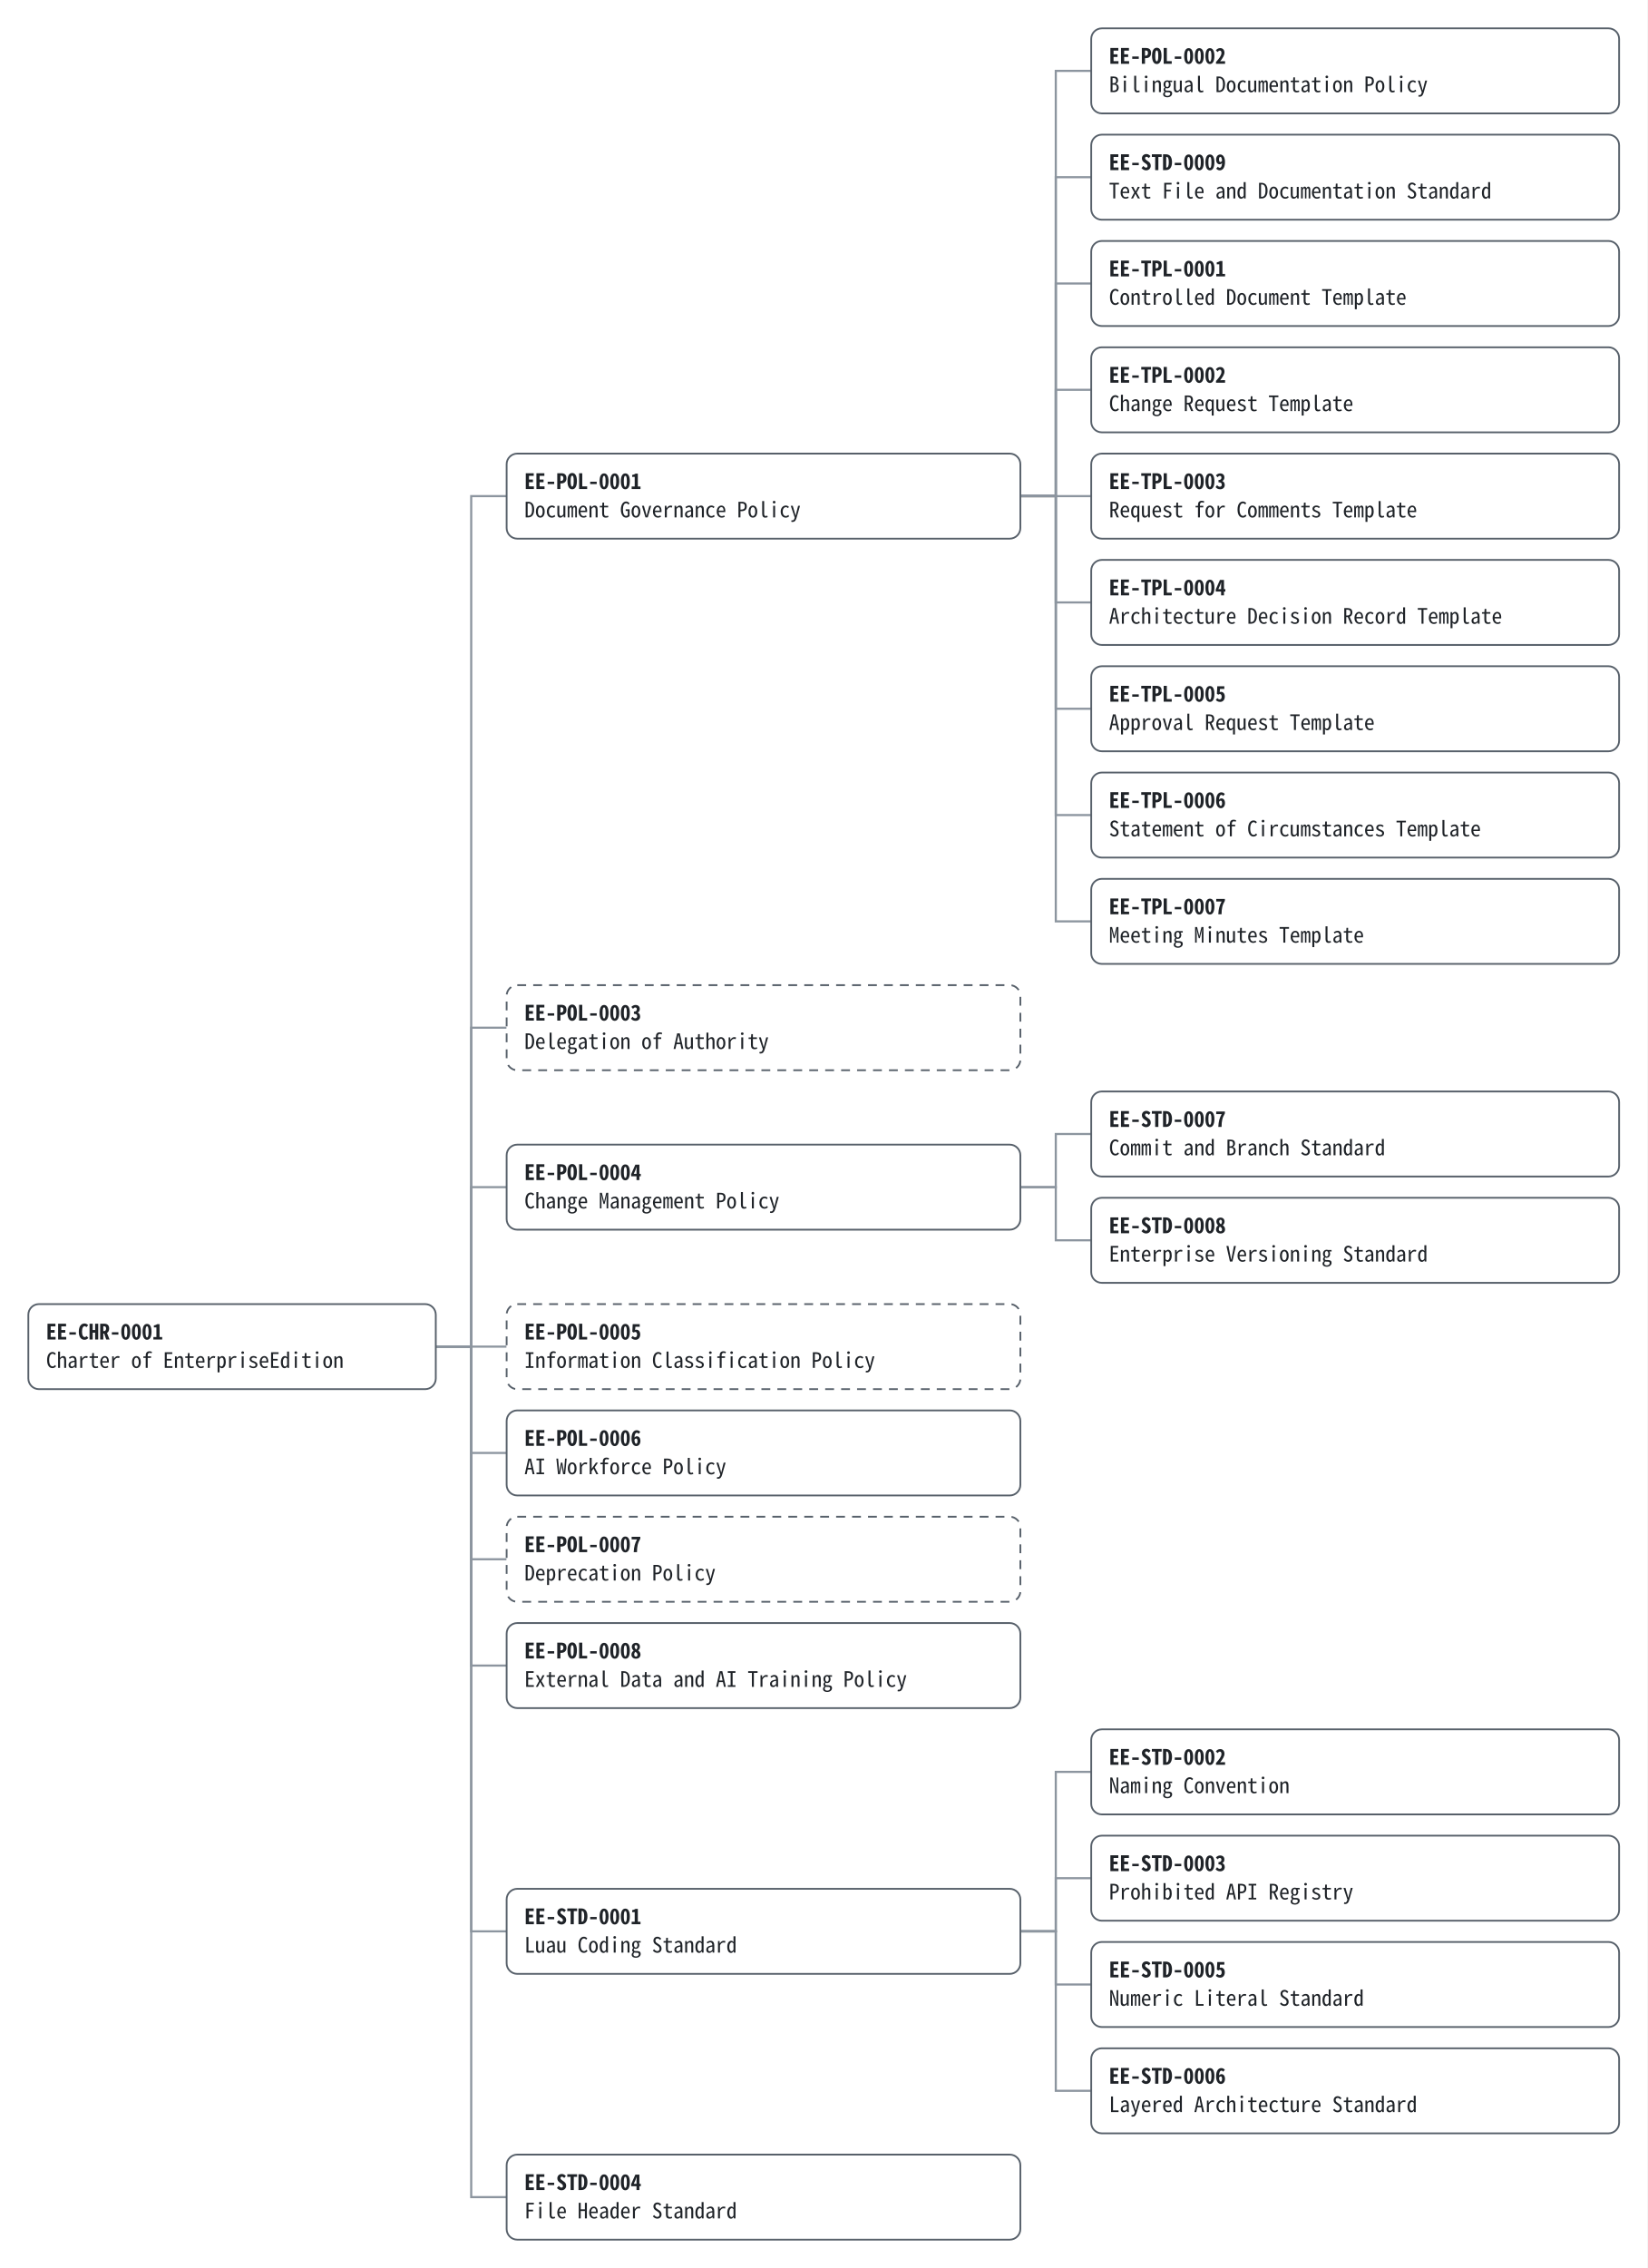
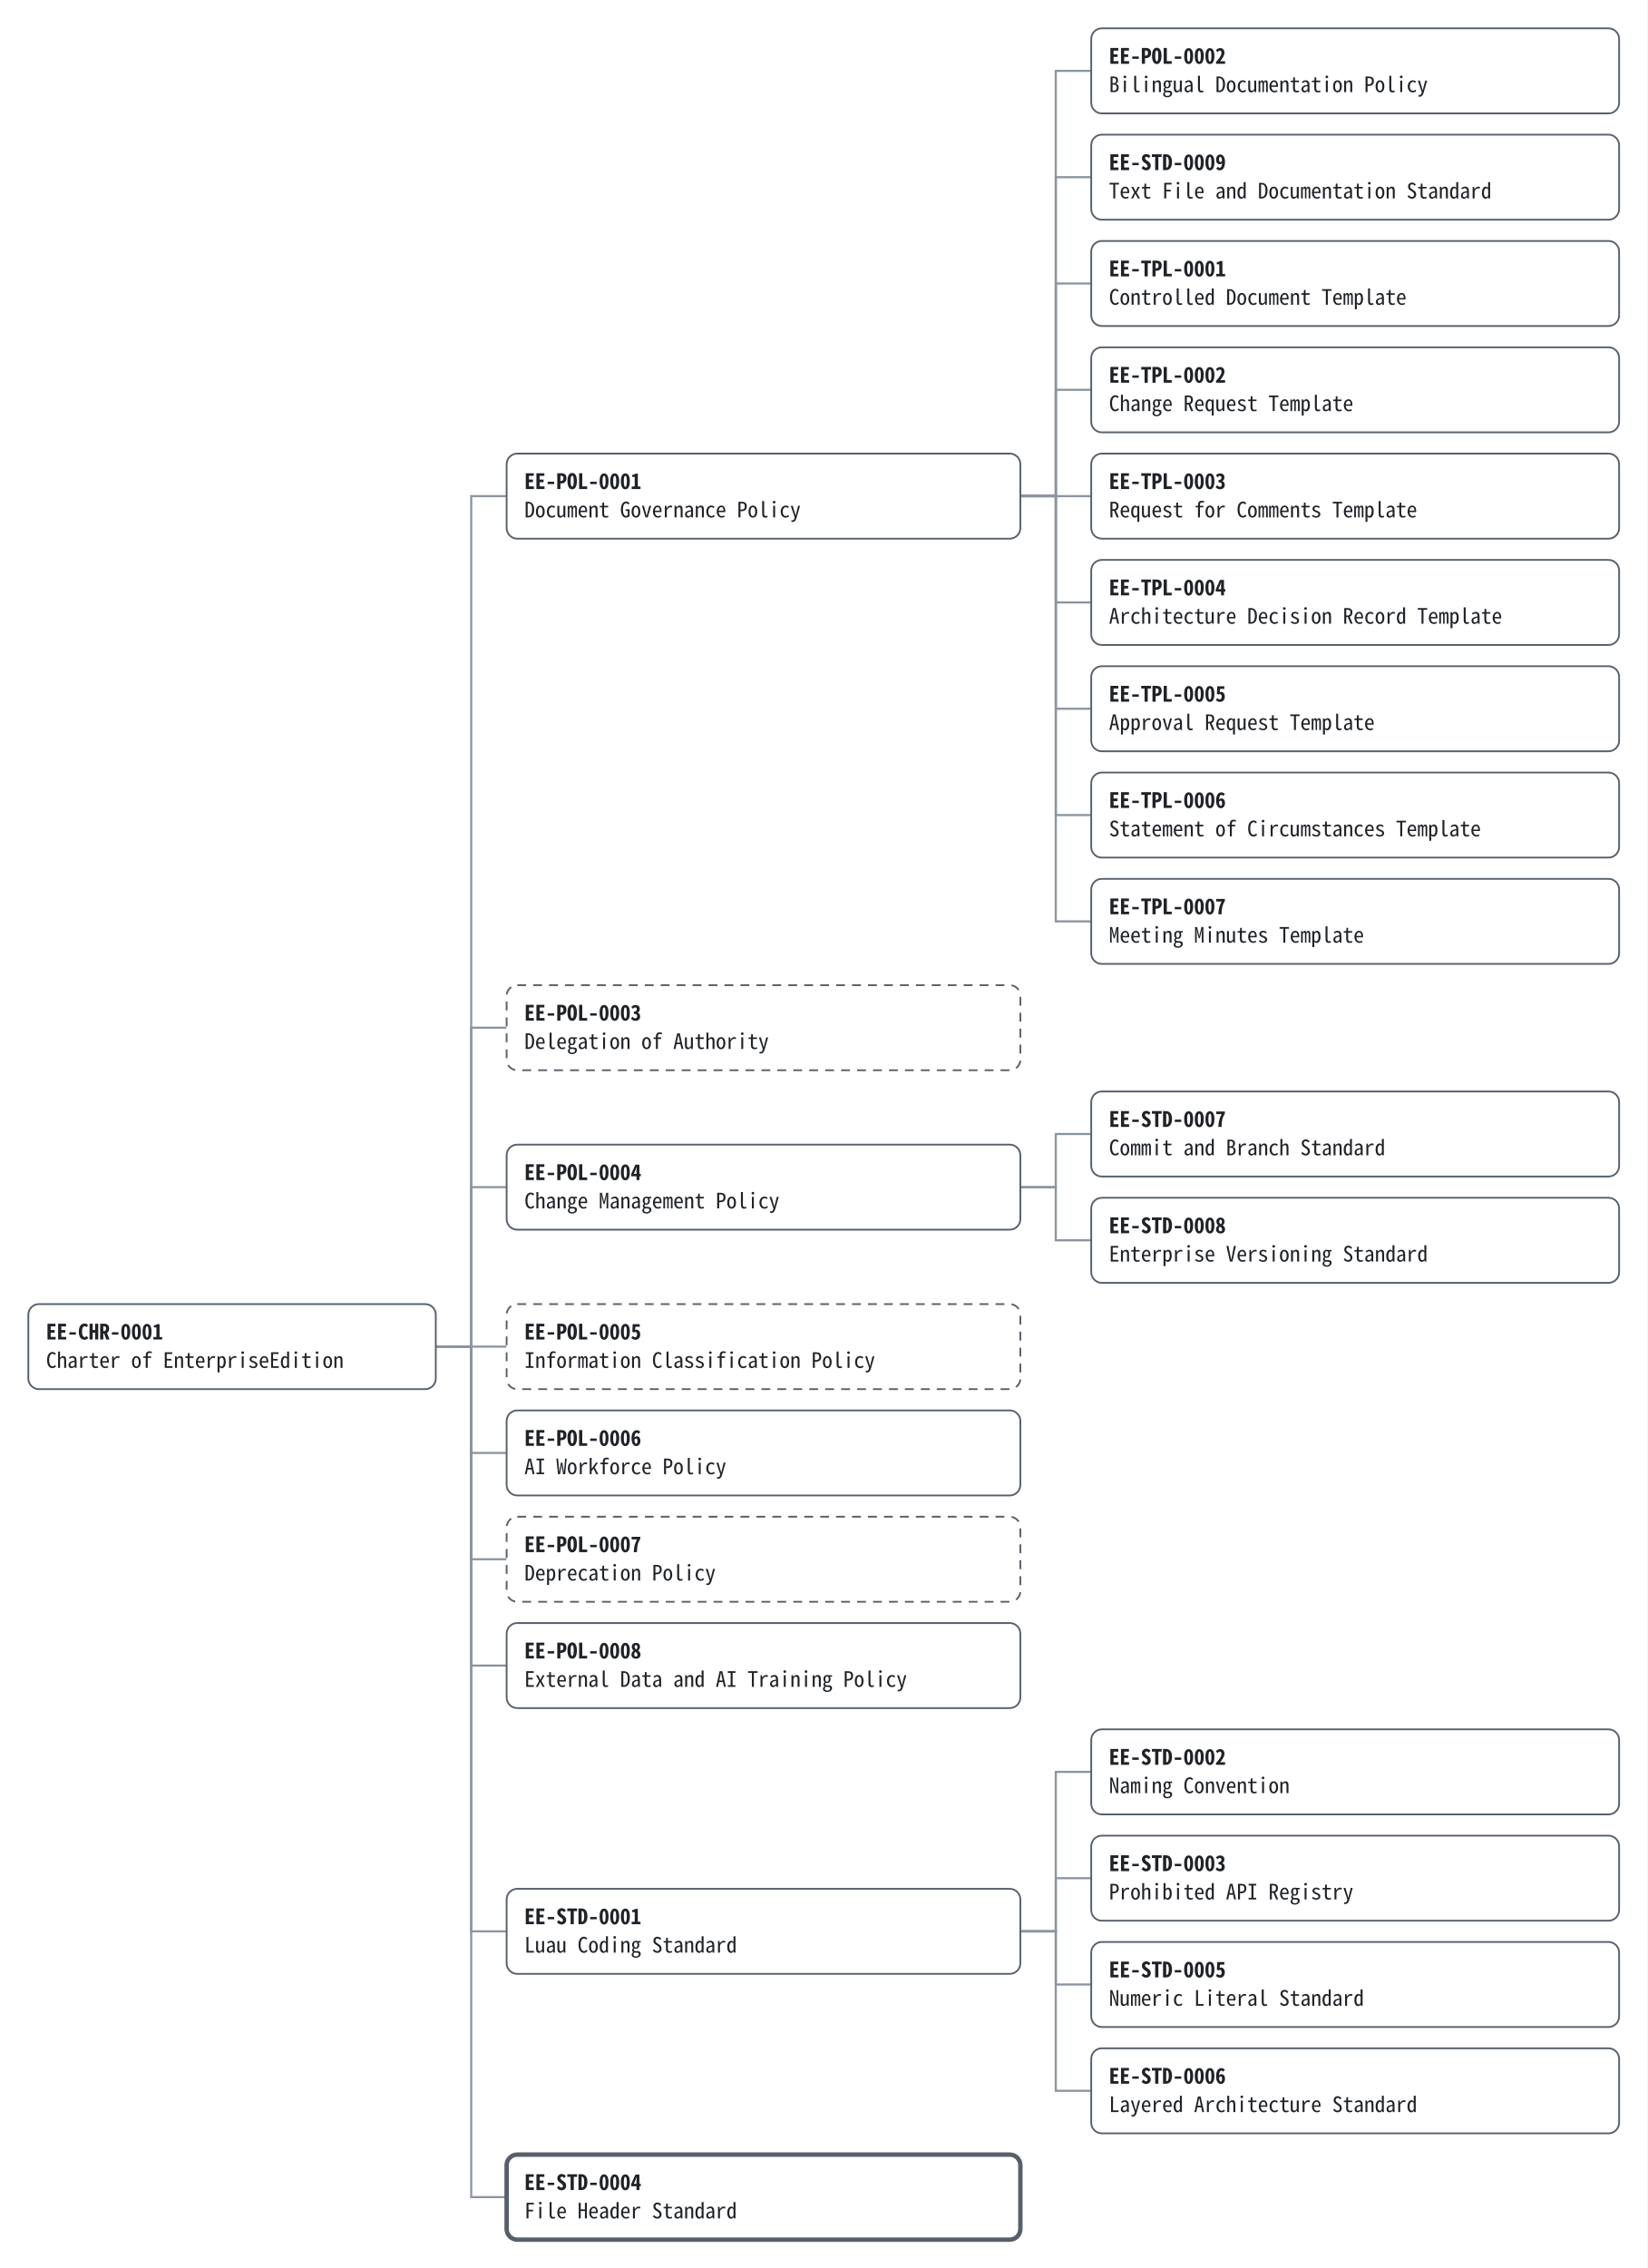
<svg xmlns="http://www.w3.org/2000/svg" width="930" height="1280" viewBox="0 0 930 1280" role="img">
  <style>text{font-family:ui-monospace,SFMono-Regular,Menlo,Consolas,'Noto Sans Mono CJK KR','Malgun Gothic',monospace;font-size:12px;fill:#1f2328}.first{font-weight:bold}.card{fill:#ffffff;stroke:#57606a;stroke-width:1}.dashed{stroke-dasharray:5 4}.bold{stroke-width:2.5}.edge{fill:none;stroke:#8c959f;stroke-width:1.2}</style>
  <rect width="930" height="1280" fill="#ffffff" />
  <path class="edge" d="M246 760H266V280H286" />
  <path class="edge" d="M246 760H266V580H286" />
  <path class="edge" d="M246 760H266V670H286" />
  <path class="edge" d="M246 760H266V760H286" />
  <path class="edge" d="M246 760H266V820H286" />
  <path class="edge" d="M246 760H266V880H286" />
  <path class="edge" d="M246 760H266V940H286" />
  <path class="edge" d="M246 760H266V1090H286" />
  <path class="edge" d="M246 760H266V1240H286" />
  <path class="edge" d="M576 280H596V40H616" />
  <path class="edge" d="M576 280H596V100H616" />
  <path class="edge" d="M576 280H596V160H616" />
  <path class="edge" d="M576 280H596V220H616" />
  <path class="edge" d="M576 280H596V280H616" />
  <path class="edge" d="M576 280H596V340H616" />
  <path class="edge" d="M576 280H596V400H616" />
  <path class="edge" d="M576 280H596V460H616" />
  <path class="edge" d="M576 280H596V520H616" />
  <path class="edge" d="M576 670H596V640H616" />
  <path class="edge" d="M576 670H596V700H616" />
  <path class="edge" d="M576 1090H596V1000H616" />
  <path class="edge" d="M576 1090H596V1060H616" />
  <path class="edge" d="M576 1090H596V1120H616" />
  <path class="edge" d="M576 1090H596V1180H616" />
  <rect class="card" x="16" y="736" width="230" height="48" rx="6" />
  <text class="first" x="26" y="756">EE-CHR-0001</text>
  <text x="26" y="772">Charter of EnterpriseEdition</text>
  <rect class="card" x="286" y="256" width="290" height="48" rx="6" />
  <text class="first" x="296" y="276">EE-POL-0001</text>
  <text x="296" y="292">Document Governance Policy</text>
  <rect class="card" x="616" y="16" width="298" height="48" rx="6" />
  <text class="first" x="626" y="36">EE-POL-0002</text>
  <text x="626" y="52">Bilingual Documentation Policy</text>
  <rect class="card" x="616" y="76" width="298" height="48" rx="6" />
  <text class="first" x="626" y="96">EE-STD-0009</text>
  <text x="626" y="112">Text File and Documentation Standard</text>
  <rect class="card" x="616" y="136" width="298" height="48" rx="6" />
  <text class="first" x="626" y="156">EE-TPL-0001</text>
  <text x="626" y="172">Controlled Document Template</text>
  <rect class="card" x="616" y="196" width="298" height="48" rx="6" />
  <text class="first" x="626" y="216">EE-TPL-0002</text>
  <text x="626" y="232">Change Request Template</text>
  <rect class="card" x="616" y="256" width="298" height="48" rx="6" />
  <text class="first" x="626" y="276">EE-TPL-0003</text>
  <text x="626" y="292">Request for Comments Template</text>
  <rect class="card" x="616" y="316" width="298" height="48" rx="6" />
  <text class="first" x="626" y="336">EE-TPL-0004</text>
  <text x="626" y="352">Architecture Decision Record Template</text>
  <rect class="card" x="616" y="376" width="298" height="48" rx="6" />
  <text class="first" x="626" y="396">EE-TPL-0005</text>
  <text x="626" y="412">Approval Request Template</text>
  <rect class="card" x="616" y="436" width="298" height="48" rx="6" />
  <text class="first" x="626" y="456">EE-TPL-0006</text>
  <text x="626" y="472">Statement of Circumstances Template</text>
  <rect class="card" x="616" y="496" width="298" height="48" rx="6" />
  <text class="first" x="626" y="516">EE-TPL-0007</text>
  <text x="626" y="532">Meeting Minutes Template</text>
  <rect class="card dashed" x="286" y="556" width="290" height="48" rx="6" />
  <text class="first" x="296" y="576">EE-POL-0003</text>
  <text x="296" y="592">Delegation of Authority</text>
  <rect class="card" x="286" y="646" width="290" height="48" rx="6" />
  <text class="first" x="296" y="666">EE-POL-0004</text>
  <text x="296" y="682">Change Management Policy</text>
  <rect class="card" x="616" y="616" width="298" height="48" rx="6" />
  <text class="first" x="626" y="636">EE-STD-0007</text>
  <text x="626" y="652">Commit and Branch Standard</text>
  <rect class="card" x="616" y="676" width="298" height="48" rx="6" />
  <text class="first" x="626" y="696">EE-STD-0008</text>
  <text x="626" y="712">Enterprise Versioning Standard</text>
  <rect class="card dashed" x="286" y="736" width="290" height="48" rx="6" />
  <text class="first" x="296" y="756">EE-POL-0005</text>
  <text x="296" y="772">Information Classification Policy</text>
  <rect class="card" x="286" y="796" width="290" height="48" rx="6" />
  <text class="first" x="296" y="816">EE-POL-0006</text>
  <text x="296" y="832">AI Workforce Policy</text>
  <rect class="card dashed" x="286" y="856" width="290" height="48" rx="6" />
  <text class="first" x="296" y="876">EE-POL-0007</text>
  <text x="296" y="892">Deprecation Policy</text>
  <rect class="card" x="286" y="916" width="290" height="48" rx="6" />
  <text class="first" x="296" y="936">EE-POL-0008</text>
  <text x="296" y="952">External Data and AI Training Policy</text>
  <rect class="card" x="286" y="1066" width="290" height="48" rx="6" />
  <text class="first" x="296" y="1086">EE-STD-0001</text>
  <text x="296" y="1102">Luau Coding Standard</text>
  <rect class="card" x="616" y="976" width="298" height="48" rx="6" />
  <text class="first" x="626" y="996">EE-STD-0002</text>
  <text x="626" y="1012">Naming Convention</text>
  <rect class="card" x="616" y="1036" width="298" height="48" rx="6" />
  <text class="first" x="626" y="1056">EE-STD-0003</text>
  <text x="626" y="1072">Prohibited API Registry</text>
  <rect class="card" x="616" y="1096" width="298" height="48" rx="6" />
  <text class="first" x="626" y="1116">EE-STD-0005</text>
  <text x="626" y="1132">Numeric Literal Standard</text>
  <rect class="card" x="616" y="1156" width="298" height="48" rx="6" />
  <text class="first" x="626" y="1176">EE-STD-0006</text>
  <text x="626" y="1192">Layered Architecture Standard</text>
-   <rect class="card" x="286" y="1216" width="290" height="48" rx="6" />
+   <rect class="card bold" x="286" y="1216" width="290" height="48" rx="6" />
  <text class="first" x="296" y="1236">EE-STD-0004</text>
  <text x="296" y="1252">File Header Standard</text>
</svg>
